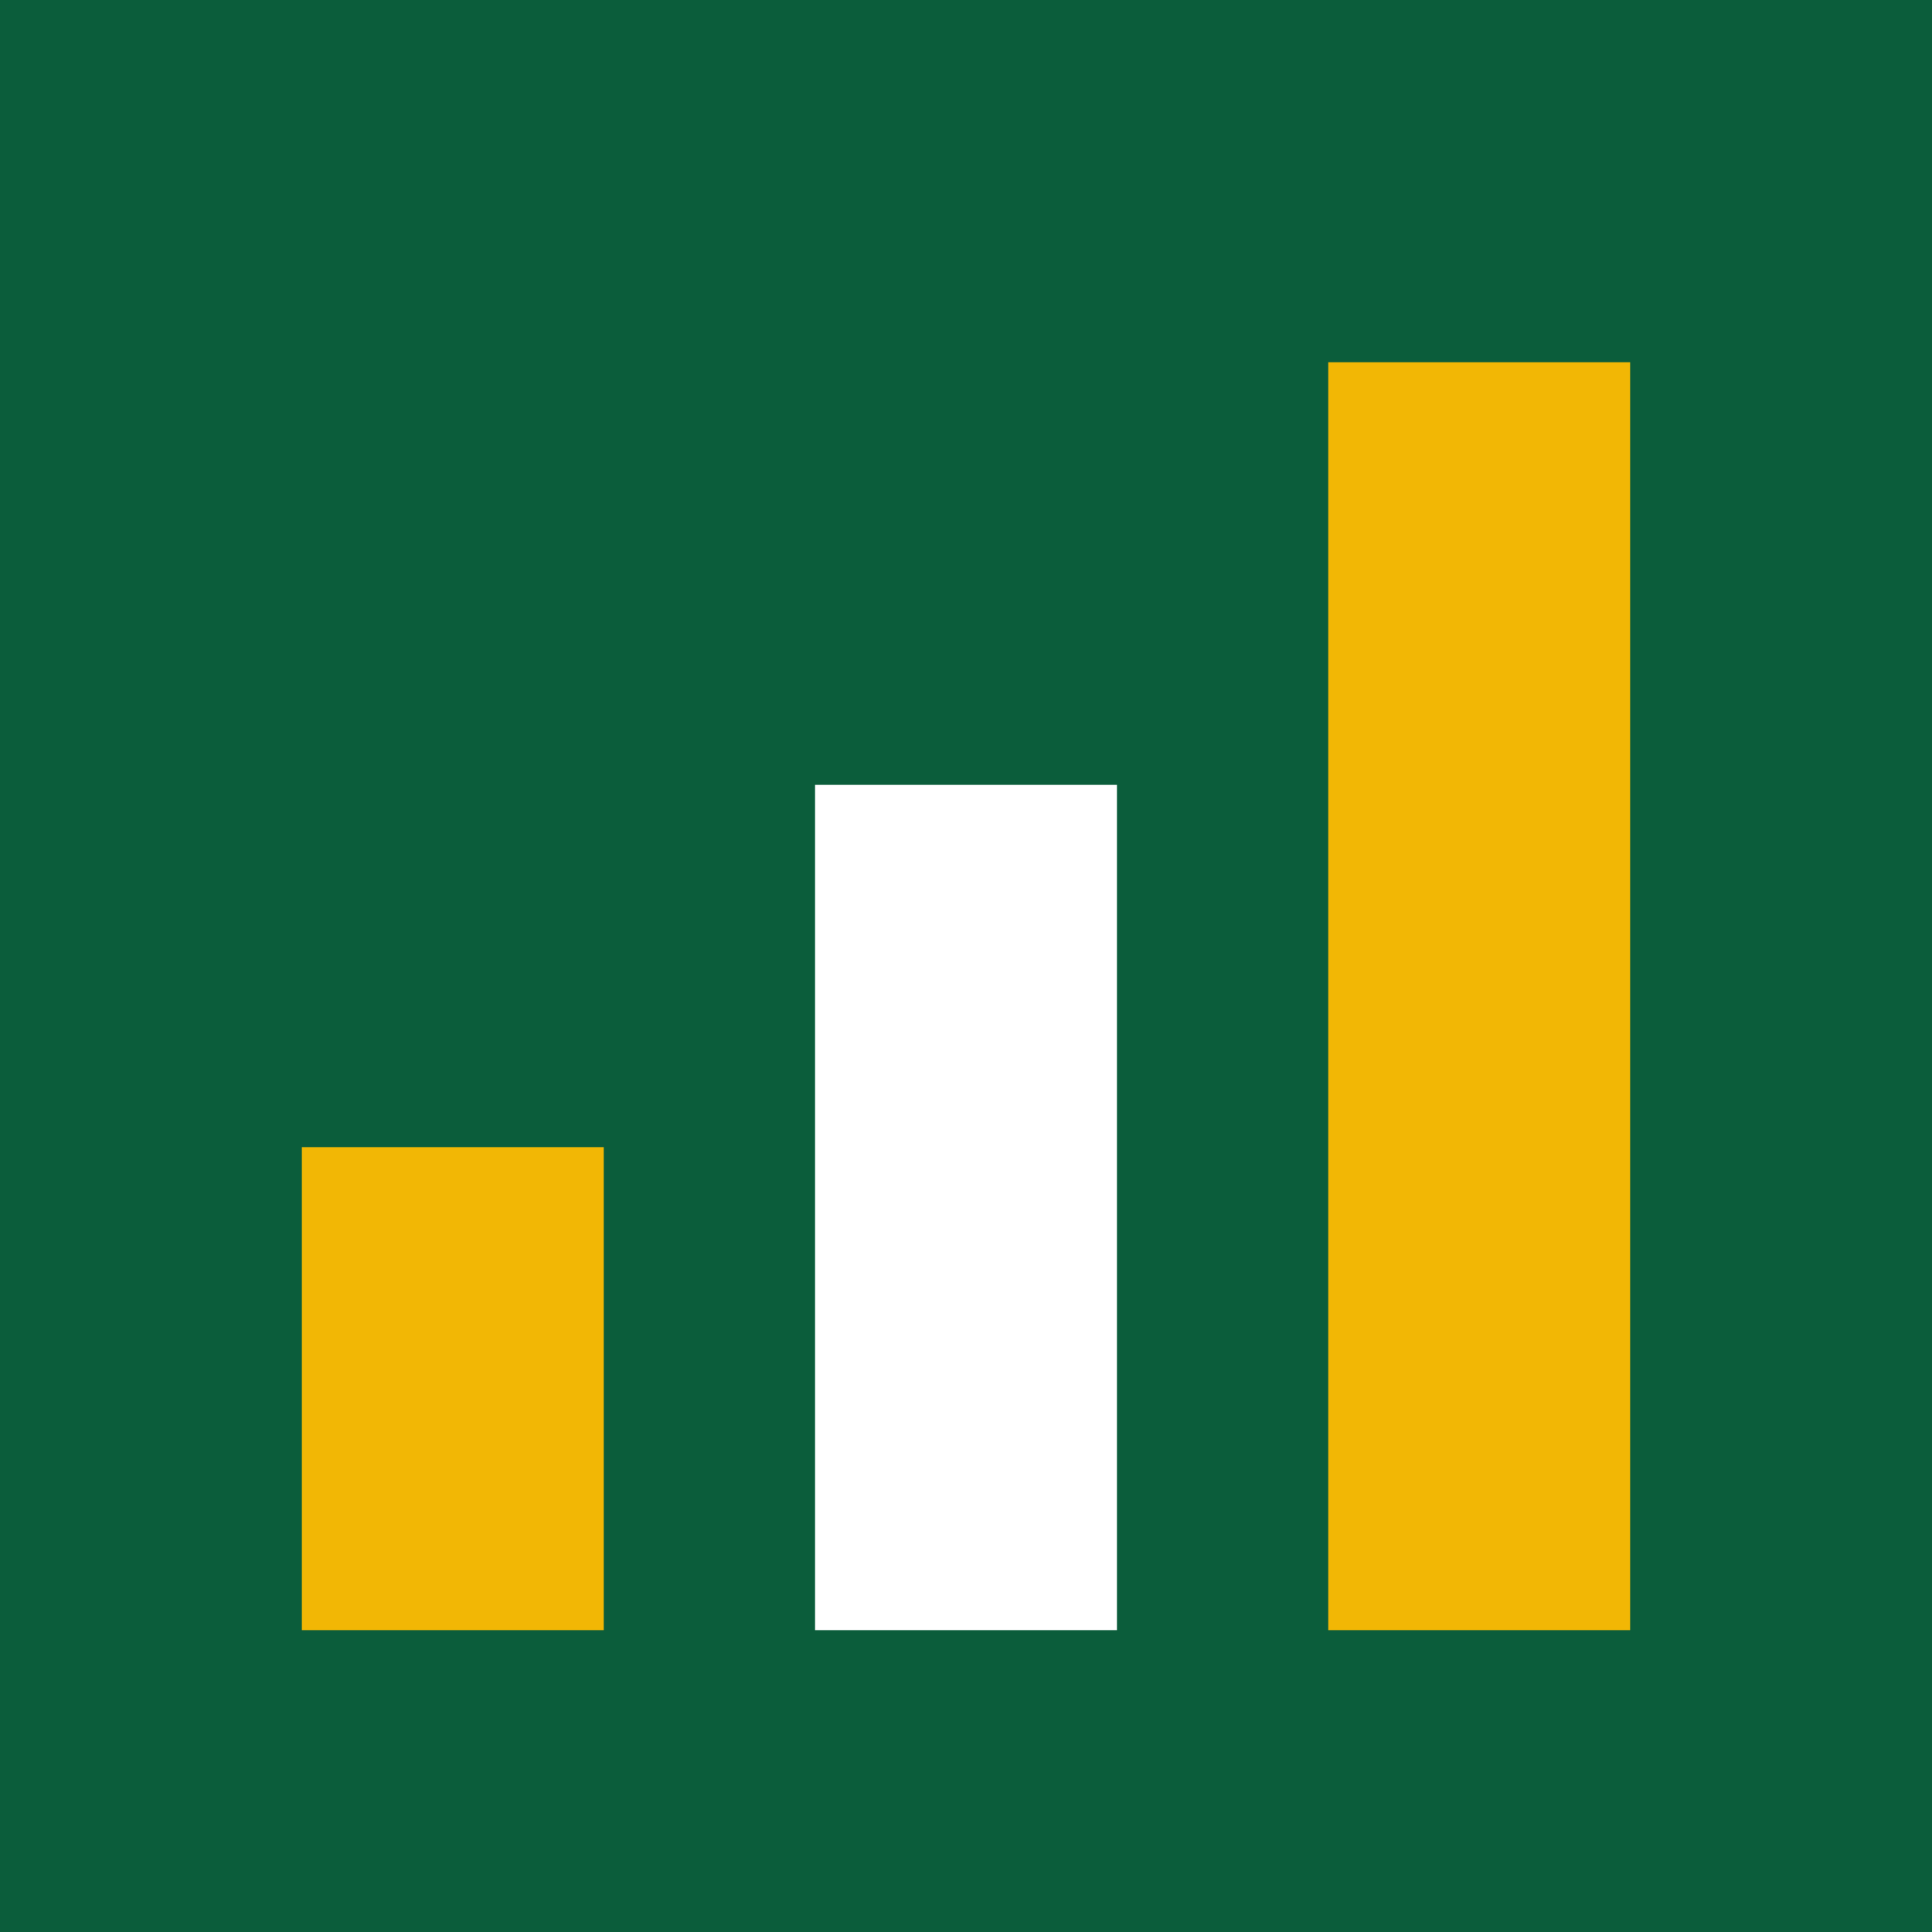
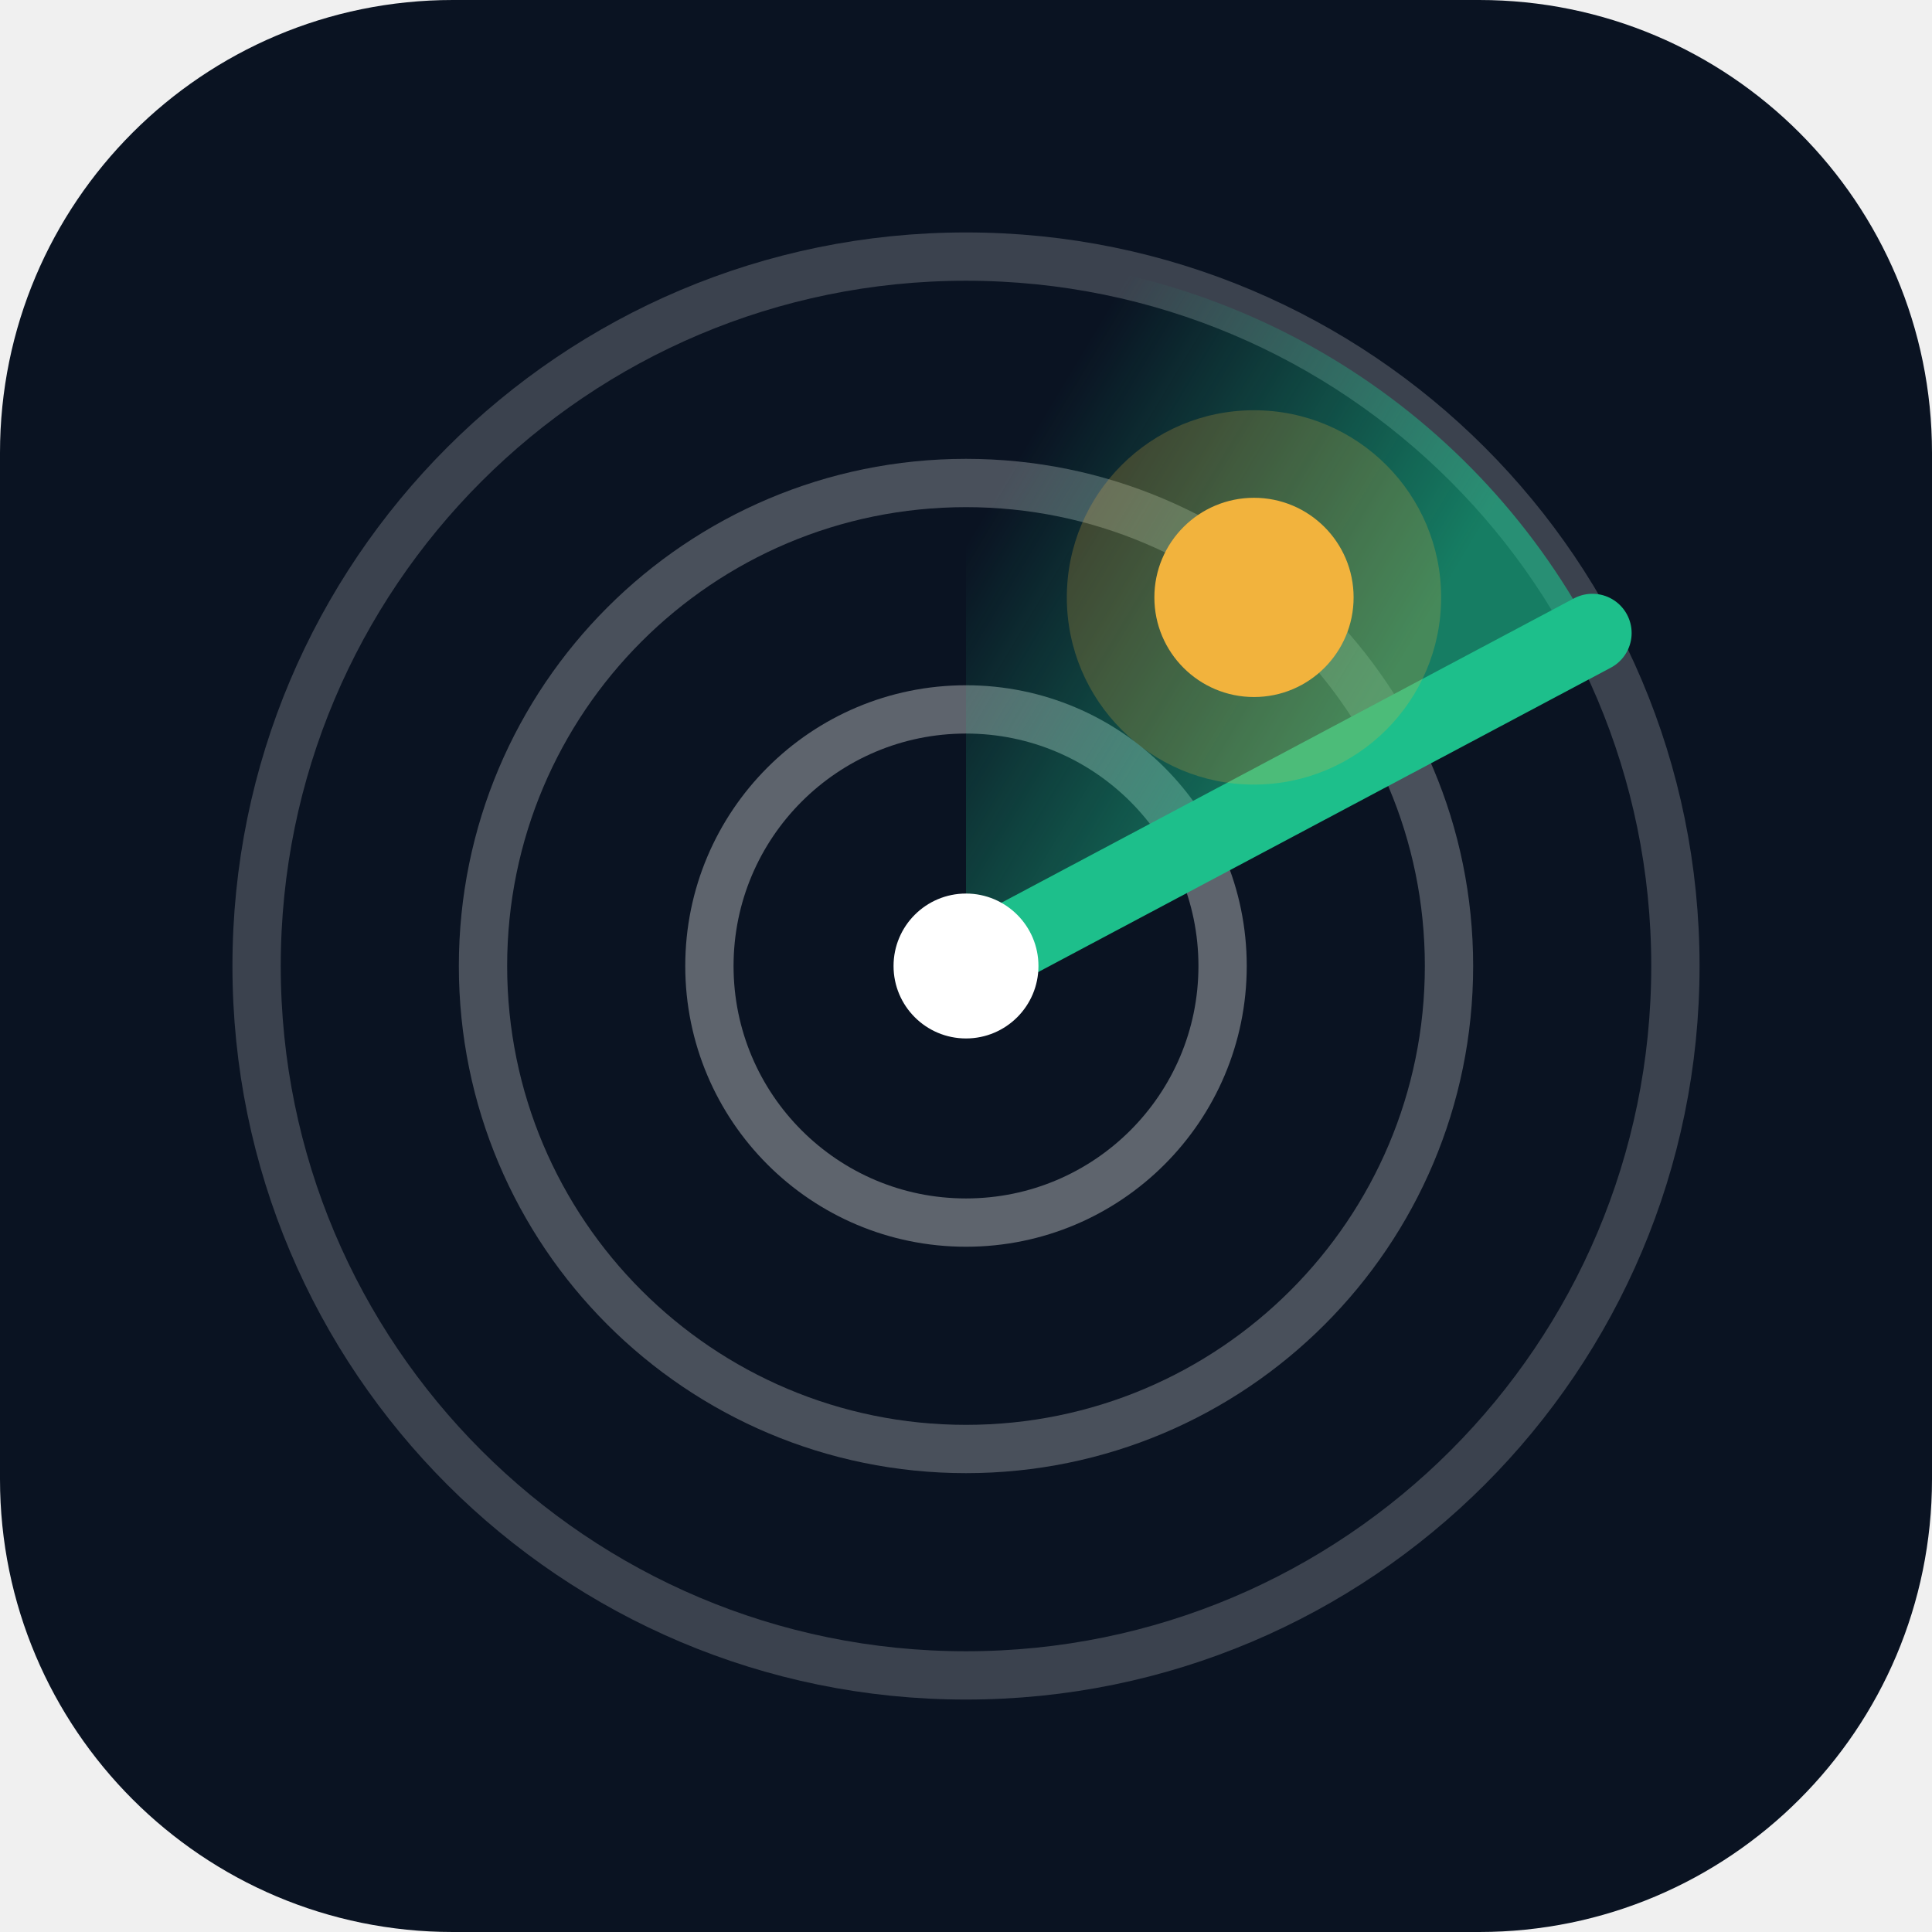
<svg xmlns="http://www.w3.org/2000/svg" viewBox="0 0 64 64">
-   <rect width="64" height="64" fill="#0b5d3b" />
-   <rect x="10" y="38" width="10" height="16" fill="#f2b705" />
-   <rect x="27" y="26" width="10" height="28" fill="#fff" />
-   <rect x="44" y="12" width="10" height="42" fill="#f2b705" />
+   <rect width="64" height="64" rx="15" fill="#0A1322" />
+   <g>
+     <defs>
+       <linearGradient id="s4" gradientUnits="userSpaceOnUse" x1="32" y1="18" x2="44.36" y2="25.43">
+         <stop offset="0" stop-color="#1DBF8B" stop-opacity="0" />
+         <stop offset="1" stop-color="#1DBF8B" stop-opacity="0.62" />
+       </linearGradient>
+     </defs>
+     <g fill="none" stroke="#fff" stroke-width="1.6">
+       <circle cx="32" cy="32" r="8.5" stroke-opacity="0.34" />
+       <circle cx="32" cy="32" r="16" stroke-opacity="0.26" />
+       <circle cx="32" cy="32" r="23.5" stroke-opacity="0.2" />
+     </g>
+     <path d="M32 32 L32 8.5 A23.5 23.5 0 0 1 52.75 20.97 Z" fill="url(#s4)" />
+     <path d="M32 32 L52.75 20.97" stroke="#1DBF8B" stroke-width="2.6" stroke-linecap="round" />
+     <circle cx="41.54" cy="19.79" r="6.2" fill="#F2B33D" fill-opacity="0.22" />
+     <circle cx="41.54" cy="19.79" r="3.3" fill="#F2B33D" />
+     <circle cx="32" cy="32" r="2.4" fill="#fff" />
+   </g>
</svg>
